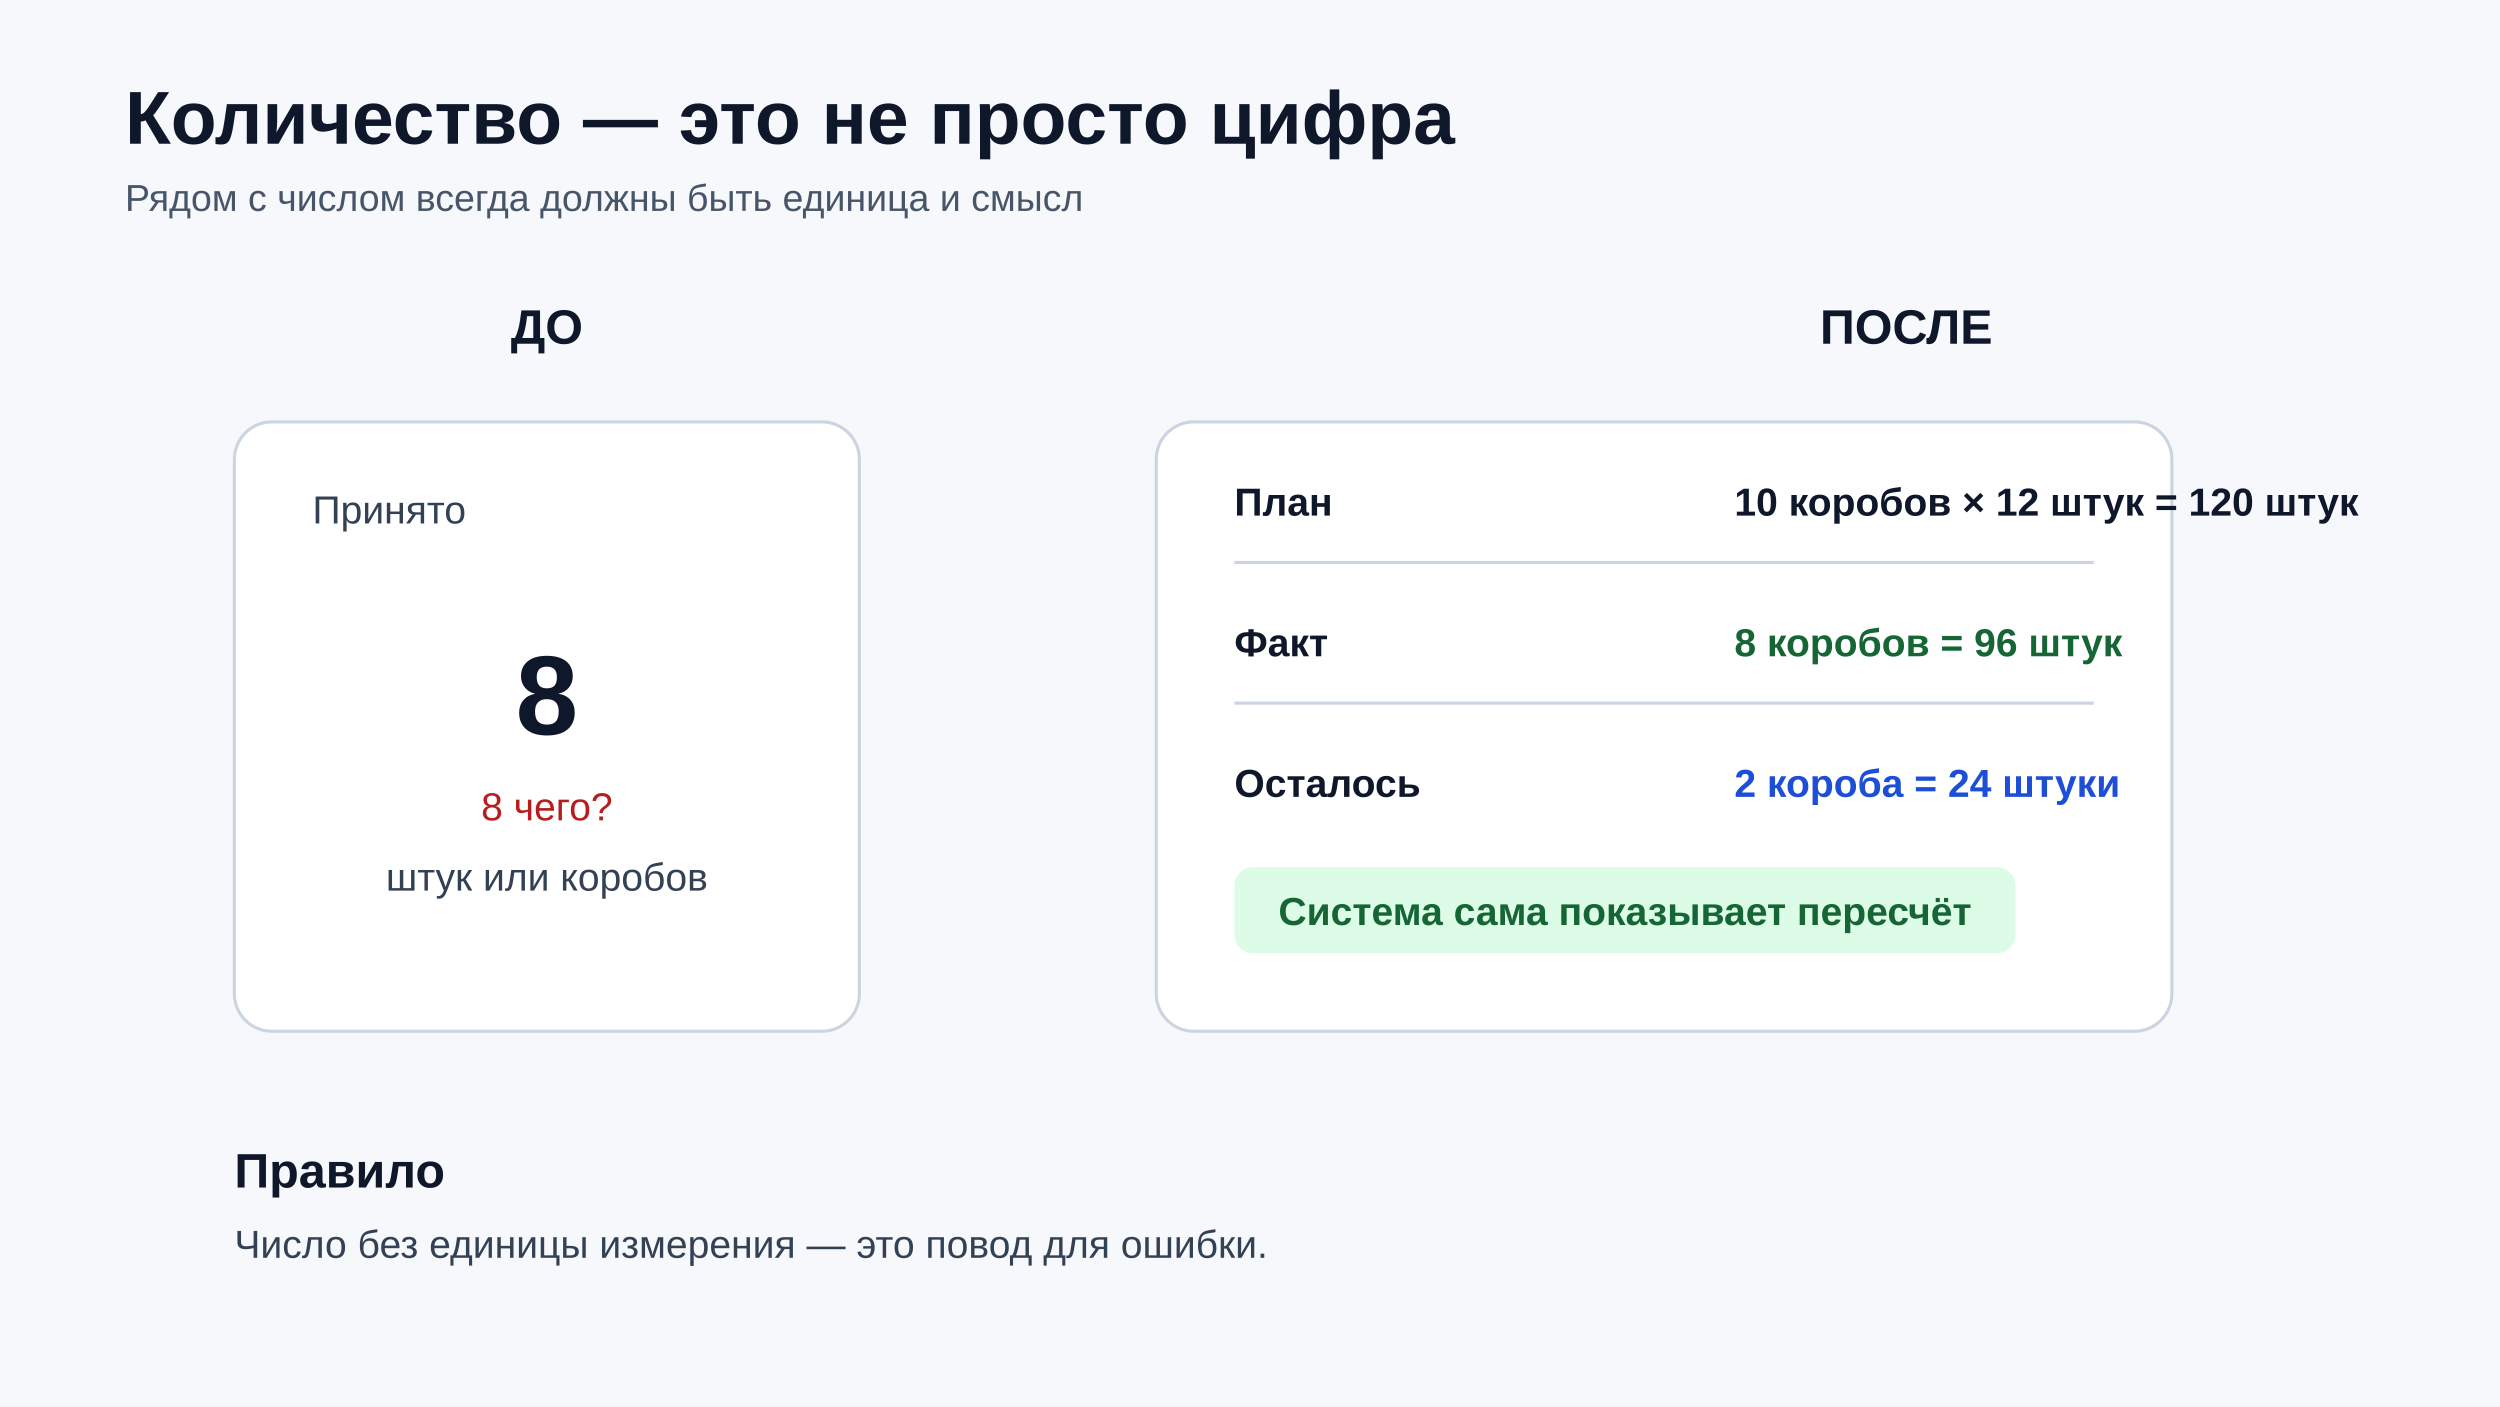
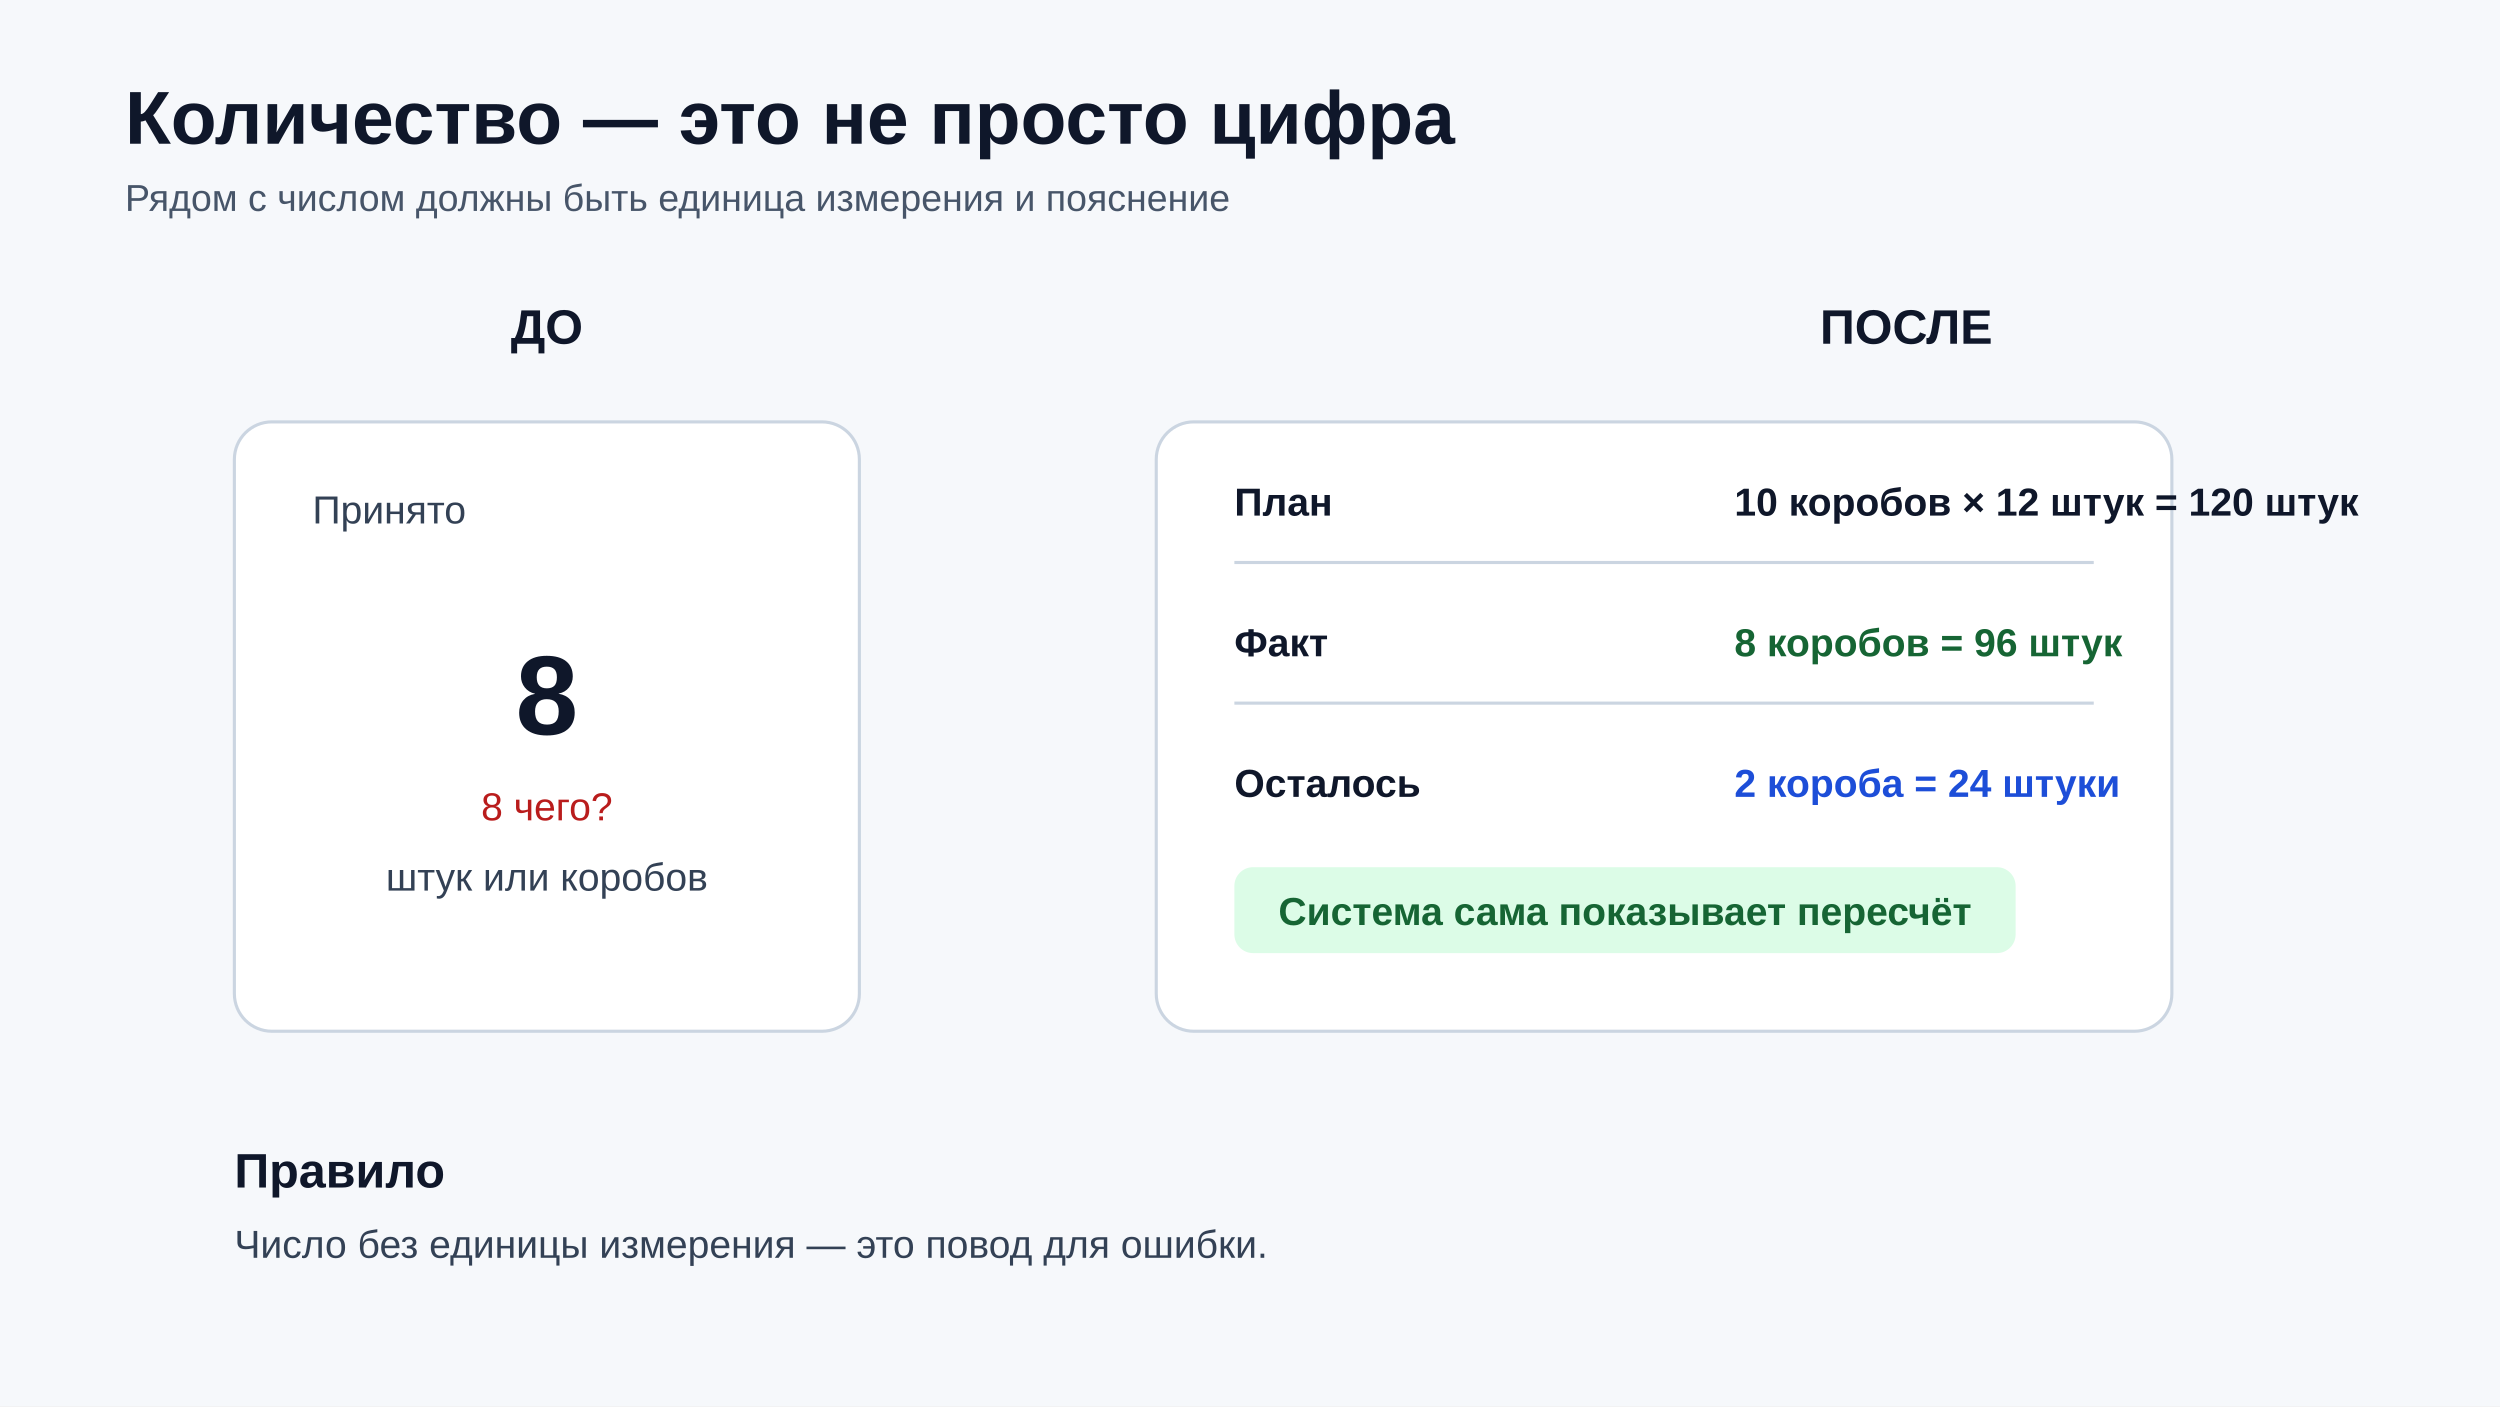
<svg xmlns="http://www.w3.org/2000/svg" width="1600" height="900" viewBox="0 0 1600 900">
  <rect width="1600" height="900" fill="#F6F8FB" />
  <style>.title{font:700 48px Arial,sans-serif;fill:#0F172A}.sub{font:400 24px Arial,sans-serif;fill:#475569}.h{font:700 31px Arial,sans-serif;fill:#0F172A}.big{font:700 72px Arial,sans-serif;fill:#0F172A}.body{font:400 25px Arial,sans-serif;fill:#334155}.bold{font:700 25px Arial,sans-serif;fill:#0F172A}.green{fill:#166534}.blue{fill:#1D4ED8}.red{fill:#B91C1C}.box{fill:#FFFFFF;stroke:#CBD5E1;stroke-width:2}</style>
  <text x="80" y="92" class="title">Количество — это не просто цифра</text>
-   <text x="80" y="135" class="sub">Рядом с числом всегда должны быть единица и смысл</text>
+   <text x="80" y="135" class="sub">Рядом с числом должны быть единица измерения и пояснение</text>
  <text x="350" y="220" text-anchor="middle" class="h">ДО</text>
  <text x="1220" y="220" text-anchor="middle" class="h">ПОСЛЕ</text>
  <rect x="150" y="270" width="400" height="390" rx="24" class="box" />
  <text x="200" y="335" class="body">Принято</text>
  <text x="350" y="470" text-anchor="middle" class="big">8</text>
  <text x="350" y="525" text-anchor="middle" class="red body">8 чего?</text>
  <text x="350" y="570" text-anchor="middle" class="body">штук или коробов</text>
  <rect x="740" y="270" width="650" height="390" rx="24" class="box" />
  <text x="790" y="330" class="bold">План</text>
  <text x="1110" y="330" class="bold">10 коробов × 12 штук = 120 штук</text>
  <line x1="790" y1="360" x2="1340" y2="360" stroke="#CBD5E1" stroke-width="2" />
  <text x="790" y="420" class="bold">Факт</text>
  <text x="1110" y="420" class="bold green">8 коробов = 96 штук</text>
  <line x1="790" y1="450" x2="1340" y2="450" stroke="#CBD5E1" stroke-width="2" />
  <text x="790" y="510" class="bold">Осталось</text>
  <text x="1110" y="510" class="bold blue">2 короба = 24 штуки</text>
  <rect x="790" y="555" width="500" height="55" rx="12" fill="#DCFCE7" />
  <text x="1040" y="592" text-anchor="middle" class="bold green">Система сама показывает пересчёт</text>
  <text x="150" y="760" class="h">Правило</text>
  <text x="150" y="805" class="body">Число без единицы измерения — это повод для ошибки.</text>
</svg>
